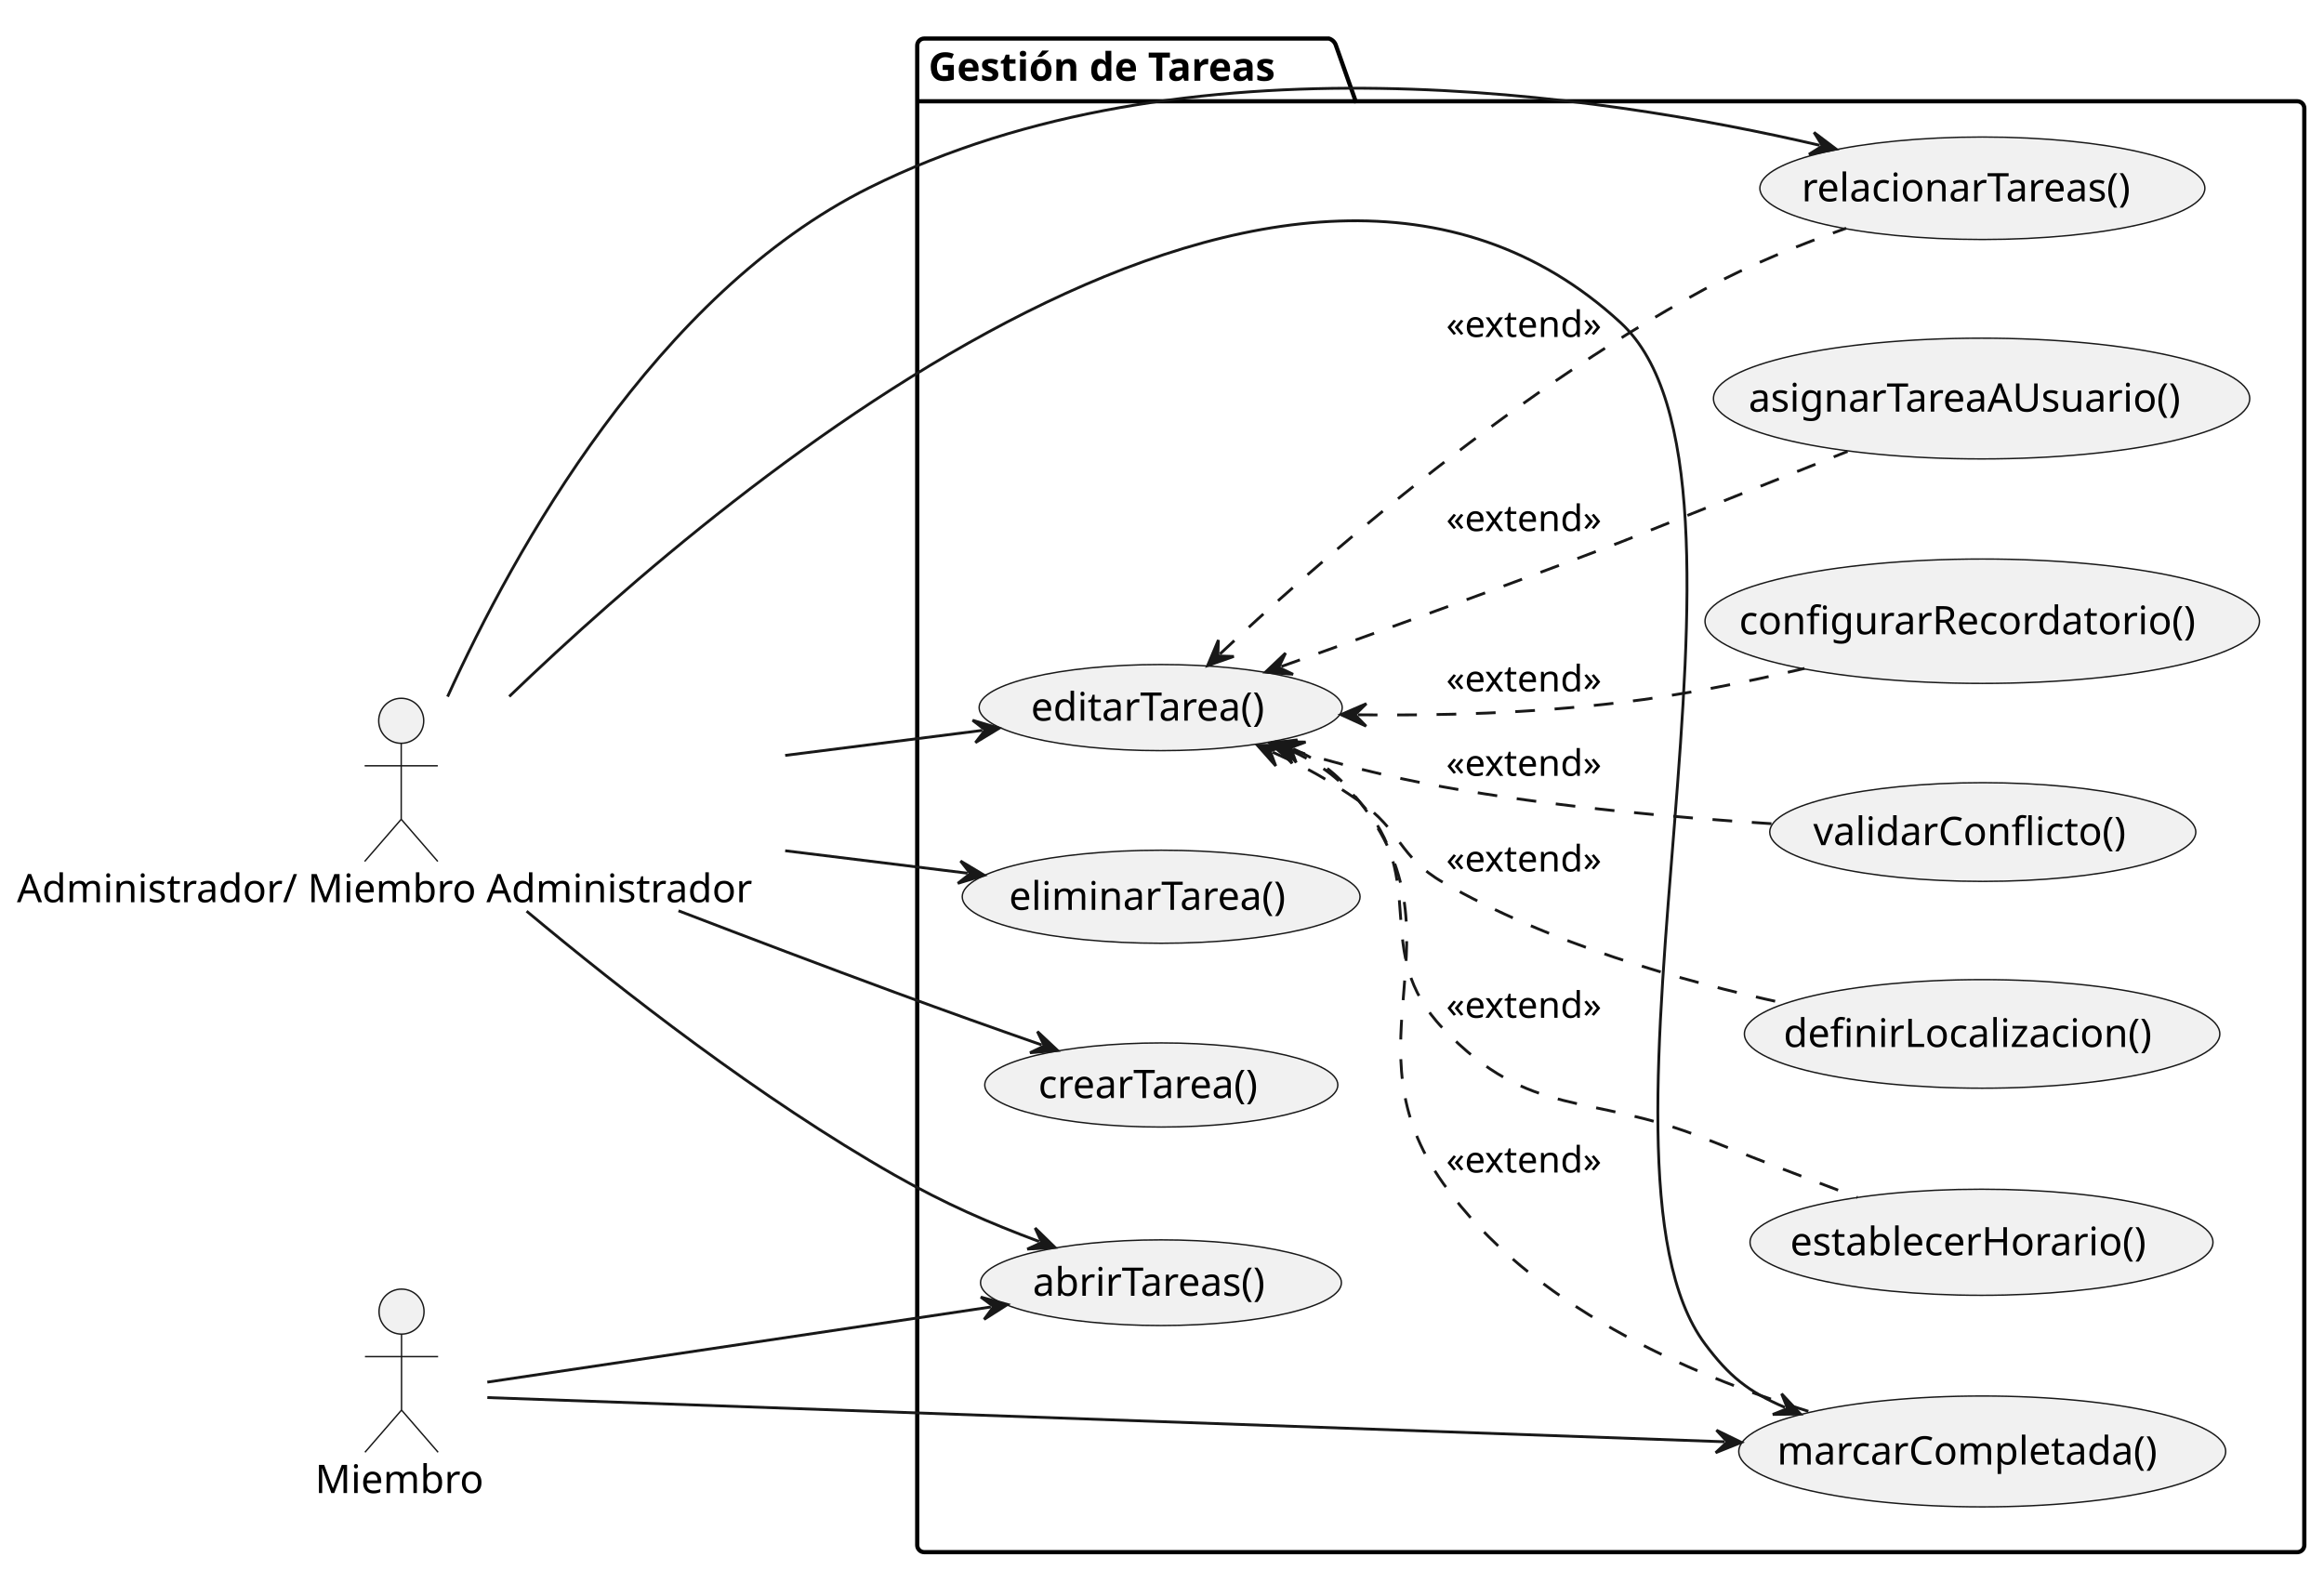
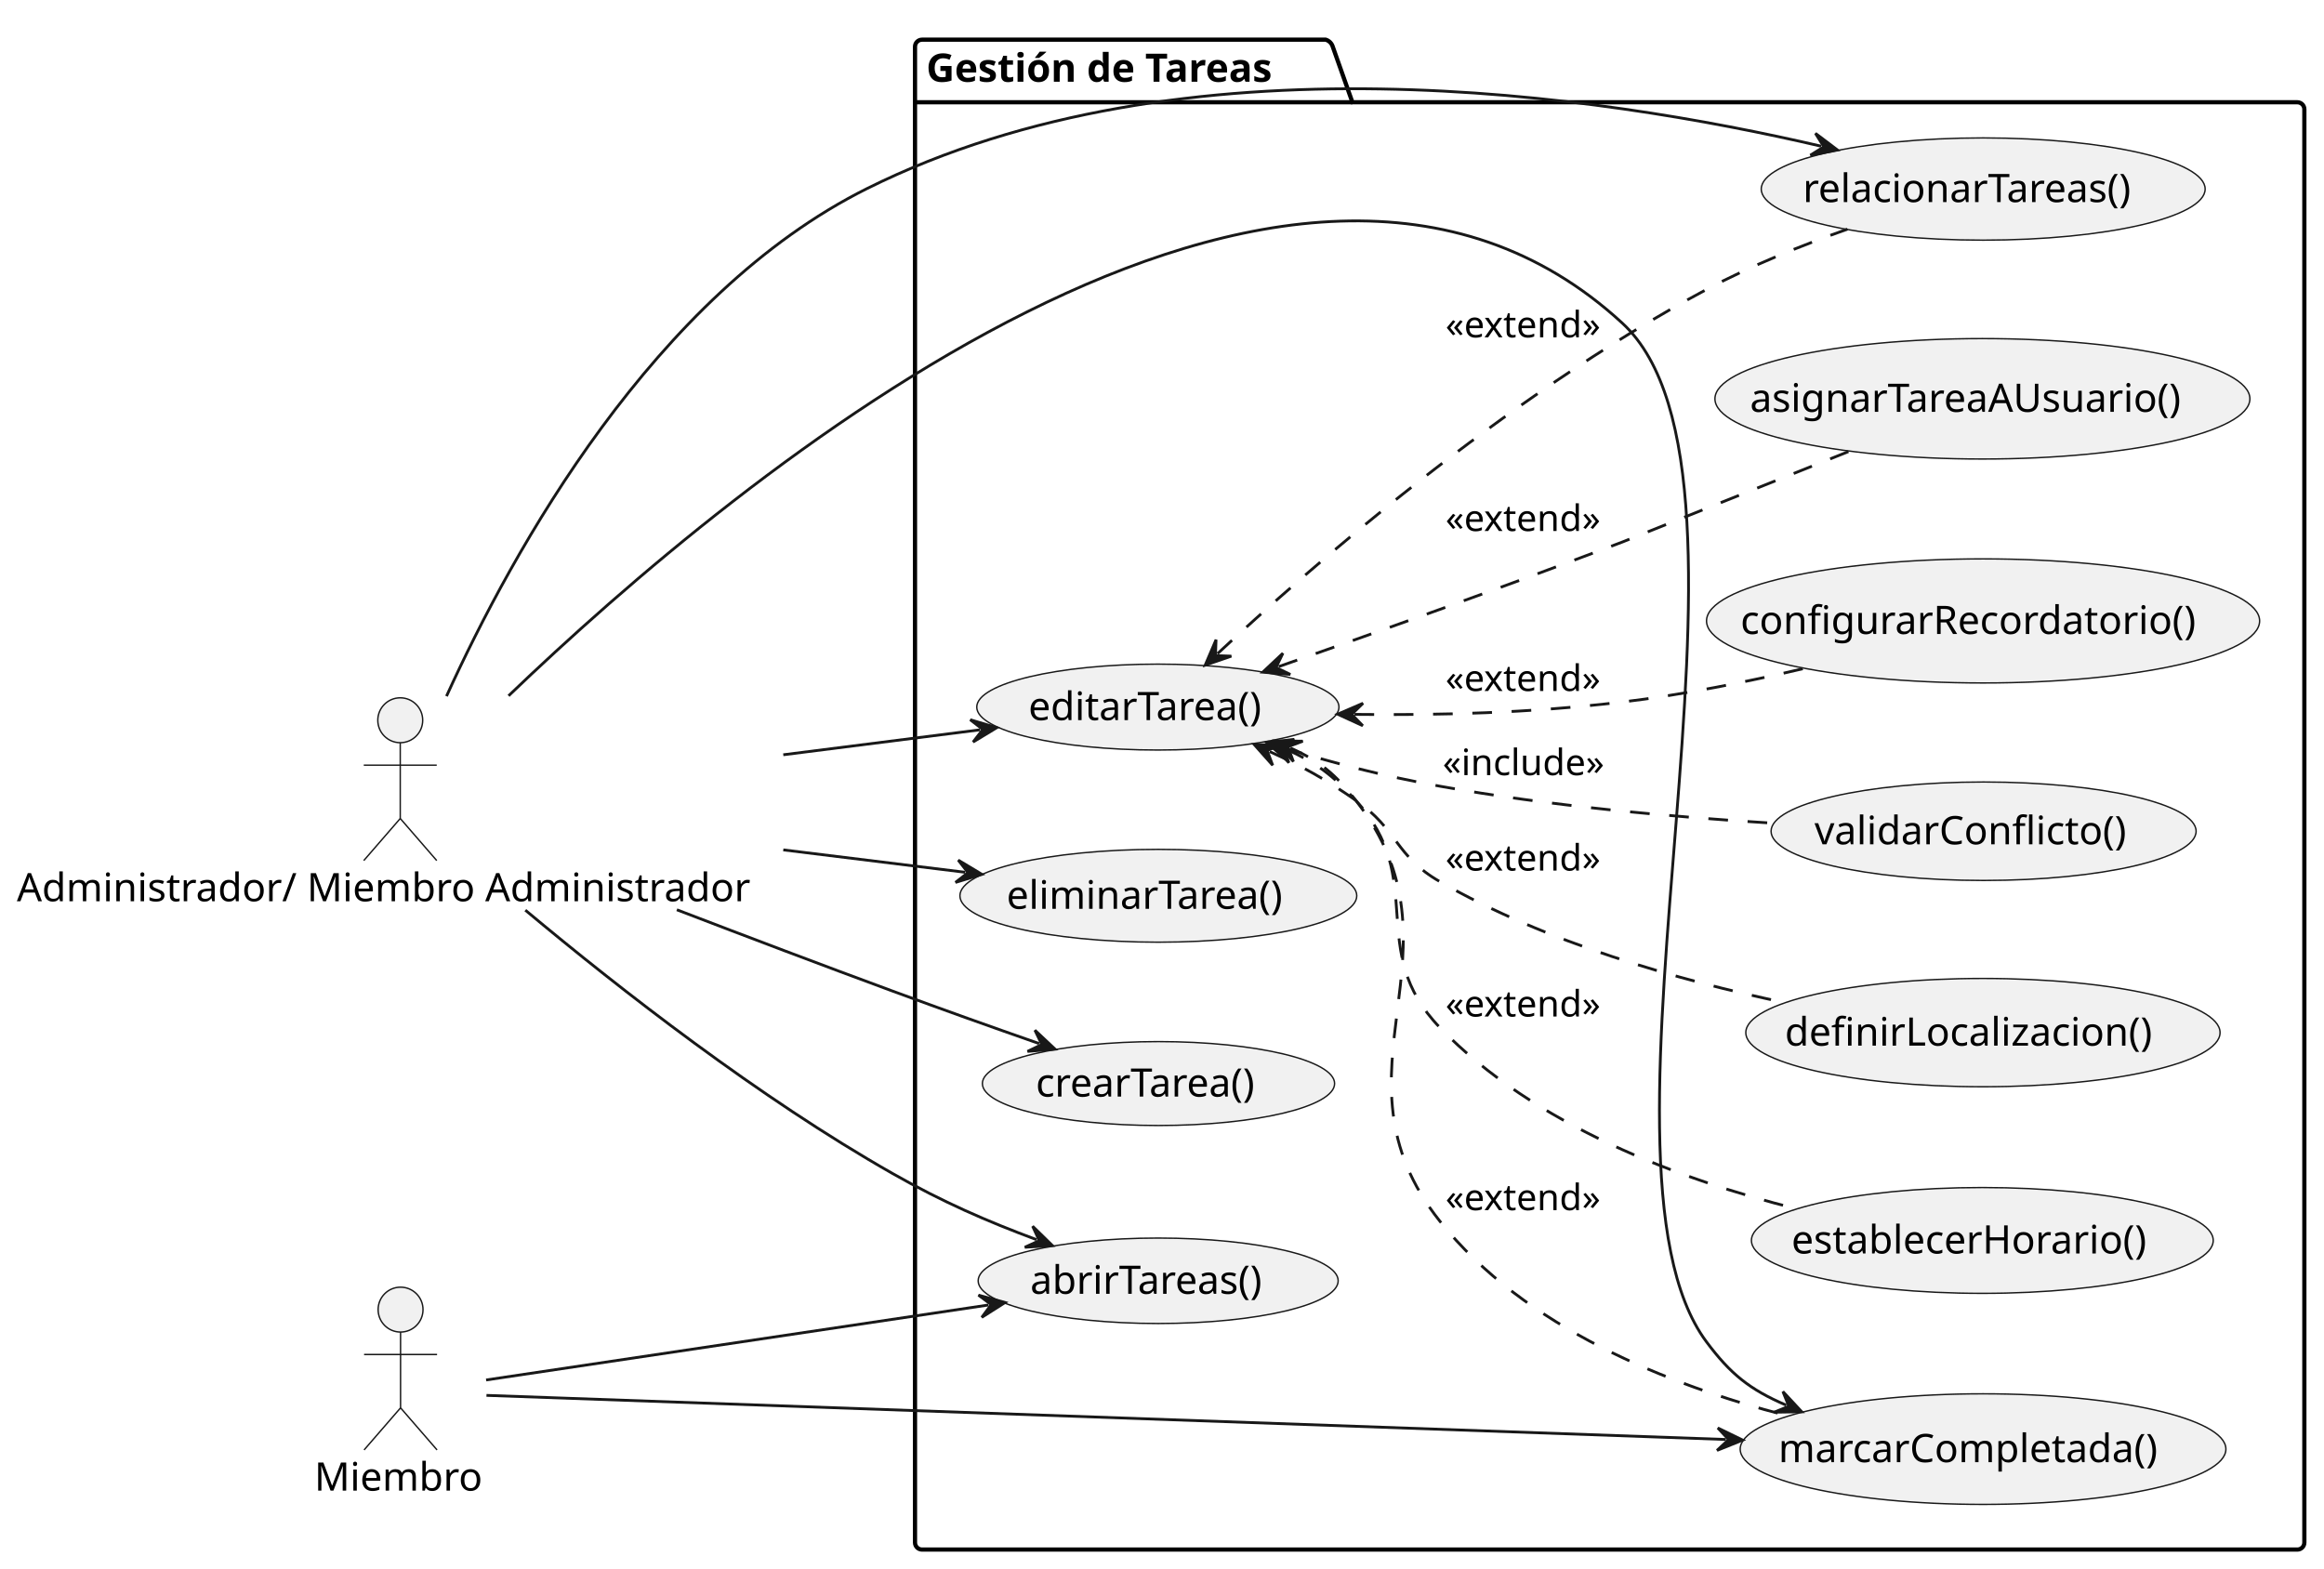
- <svg xmlns="http://www.w3.org/2000/svg" contentStyleType="text/css" data-diagram-type="DESCRIPTION" height="558px" preserveAspectRatio="none" style="width:826px;height:558px;background:#FFFFFF;" version="1.1" viewBox="0 0 826 558" width="826px" zoomAndPan="magnify">
+ <svg xmlns="http://www.w3.org/2000/svg" contentStyleType="text/css" data-diagram-type="DESCRIPTION" height="559px" preserveAspectRatio="none" style="width:828px;height:559px;background:#FFFFFF;" version="1.1" viewBox="0 0 828 559" width="828px" zoomAndPan="magnify">
  <defs />
  <g>
    <g class="cluster" data-entity="Gesti.n de Tareas" data-source-line="6" data-uid="ent0004" id="cluster_Gesti.n de Tareas">
-       <path d="M328.5,13.7 L472.337,13.7 A3.75,3.75 0 0 1 474.837,16.2 L481.837,35.997 L816.5,35.997 A2.5,2.5 0 0 1 819,38.497 L819,549.2 A2.5,2.5 0 0 1 816.5,551.7 L328.5,551.7 A2.5,2.5 0 0 1 326,549.2 L326,16.2 A2.5,2.5 0 0 1 328.5,13.7" fill="none" style="stroke:#000000;stroke-width:1.5;" />
-       <line style="stroke:#000000;stroke-width:1.5;" x1="326" x2="481.837" y1="35.997" y2="35.997" />
-       <text fill="#000000" font-family="sans-serif" font-size="14" font-weight="bold" lengthAdjust="spacing" textLength="142.837" x="330" y="28.695">Gestión de Tareas</text>
+       <path d="M328.5,14.14 L472.337,14.14 A3.75,3.75 0 0 1 474.837,16.64 L481.837,36.437 L818.5,36.437 A2.5,2.5 0 0 1 821,38.937 L821,549.64 A2.5,2.5 0 0 1 818.5,552.14 L328.5,552.14 A2.5,2.5 0 0 1 326,549.64 L326,16.64 A2.5,2.5 0 0 1 328.5,14.14" fill="none" style="stroke:#000000;stroke-width:1.5;" />
+       <line style="stroke:#000000;stroke-width:1.5;" x1="326" x2="481.837" y1="36.437" y2="36.437" />
+       <text fill="#000000" font-family="sans-serif" font-size="14" font-weight="bold" lengthAdjust="spacing" textLength="142.837" x="330" y="29.135">Gestión de Tareas</text>
    </g>
    <g class="entity" data-entity="UC1" data-source-line="8" data-uid="ent0005" id="entity_UC1">
-       <ellipse cx="412.748" cy="385.65" fill="#F1F1F1" rx="62.748" ry="14.95" style="stroke:#181818;stroke-width:0.5;" />
-       <text fill="#000000" font-family="sans-serif" font-size="14" lengthAdjust="spacing" textLength="87.404" x="369.046" y="390.298">crearTarea()</text>
+       <ellipse cx="412.748" cy="386.09" fill="#F1F1F1" rx="62.748" ry="14.95" style="stroke:#181818;stroke-width:0.5;" />
+       <text fill="#000000" font-family="sans-serif" font-size="14" lengthAdjust="spacing" textLength="87.404" x="369.046" y="390.738">crearTarea()</text>
    </g>
    <g class="entity" data-entity="UC2" data-source-line="9" data-uid="ent0006" id="entity_UC2">
-       <ellipse cx="412.53" cy="251.506" fill="#F1F1F1" rx="64.53" ry="15.306" style="stroke:#181818;stroke-width:0.5;" />
-       <text fill="#000000" font-family="sans-serif" font-size="14" lengthAdjust="spacing" textLength="92.217" x="366.421" y="256.154">editarTarea()</text>
+       <ellipse cx="412.53" cy="251.946" fill="#F1F1F1" rx="64.53" ry="15.306" style="stroke:#181818;stroke-width:0.5;" />
+       <text fill="#000000" font-family="sans-serif" font-size="14" lengthAdjust="spacing" textLength="92.217" x="366.421" y="256.594">editarTarea()</text>
    </g>
    <g class="entity" data-entity="UC3" data-source-line="10" data-uid="ent0007" id="entity_UC3">
-       <ellipse cx="412.698" cy="318.74" fill="#F1F1F1" rx="70.698" ry="16.54" style="stroke:#181818;stroke-width:0.5;" />
-       <text fill="#000000" font-family="sans-serif" font-size="14" lengthAdjust="spacing" textLength="108.131" x="358.632" y="323.388">eliminarTarea()</text>
+       <ellipse cx="412.698" cy="319.18" fill="#F1F1F1" rx="70.698" ry="16.54" style="stroke:#181818;stroke-width:0.5;" />
+       <text fill="#000000" font-family="sans-serif" font-size="14" lengthAdjust="spacing" textLength="108.131" x="358.632" y="323.828">eliminarTarea()</text>
    </g>
    <g class="entity" data-entity="UC4" data-source-line="11" data-uid="ent0008" id="entity_UC4">
-       <ellipse cx="704.526" cy="515.905" fill="#F1F1F1" rx="86.526" ry="19.705" style="stroke:#181818;stroke-width:0.5;" />
-       <text fill="#000000" font-family="sans-serif" font-size="14" lengthAdjust="spacing" textLength="145.831" x="631.611" y="520.554">marcarCompletada()</text>
+       <ellipse cx="706.526" cy="516.345" fill="#F1F1F1" rx="86.526" ry="19.705" style="stroke:#181818;stroke-width:0.5;" />
+       <text fill="#000000" font-family="sans-serif" font-size="14" lengthAdjust="spacing" textLength="145.831" x="633.611" y="520.994">marcarCompletada()</text>
    </g>
    <g class="entity" data-entity="UC8" data-source-line="12" data-uid="ent0009" id="entity_UC8">
-       <ellipse cx="412.636" cy="455.927" fill="#F1F1F1" rx="64.136" ry="15.227" style="stroke:#181818;stroke-width:0.5;" />
-       <text fill="#000000" font-family="sans-serif" font-size="14" lengthAdjust="spacing" textLength="91.164" x="367.054" y="460.576">abrirTareas()</text>
+       <ellipse cx="412.636" cy="456.367" fill="#F1F1F1" rx="64.136" ry="15.227" style="stroke:#181818;stroke-width:0.5;" />
+       <text fill="#000000" font-family="sans-serif" font-size="14" lengthAdjust="spacing" textLength="91.164" x="367.054" y="461.016">abrirTareas()</text>
    </g>
    <g class="entity" data-entity="UC5" data-source-line="15" data-uid="ent0010" id="entity_UC5">
-       <ellipse cx="704.577" cy="66.915" fill="#F1F1F1" rx="79.077" ry="18.215" style="stroke:#181818;stroke-width:0.5;" />
-       <text fill="#000000" font-family="sans-serif" font-size="14" lengthAdjust="spacing" textLength="128.495" x="640.329" y="71.564">relacionarTareas()</text>
+       <ellipse cx="706.577" cy="67.355" fill="#F1F1F1" rx="79.077" ry="18.215" style="stroke:#181818;stroke-width:0.5;" />
+       <text fill="#000000" font-family="sans-serif" font-size="14" lengthAdjust="spacing" textLength="128.495" x="642.329" y="72.004">relacionarTareas()</text>
    </g>
    <g class="entity" data-entity="UC6" data-source-line="16" data-uid="ent0011" id="entity_UC6">
-       <ellipse cx="704.269" cy="441.554" fill="#F1F1F1" rx="82.269" ry="18.854" style="stroke:#181818;stroke-width:0.5;" />
-       <text fill="#000000" font-family="sans-serif" font-size="14" lengthAdjust="spacing" textLength="135.994" x="636.272" y="446.202">establecerHorario()</text>
+       <ellipse cx="706.269" cy="441.994" fill="#F1F1F1" rx="82.269" ry="18.854" style="stroke:#181818;stroke-width:0.5;" />
+       <text fill="#000000" font-family="sans-serif" font-size="14" lengthAdjust="spacing" textLength="135.994" x="638.272" y="446.642">establecerHorario()</text>
    </g>
    <g class="entity" data-entity="UC7" data-source-line="17" data-uid="ent0012" id="entity_UC7">
-       <ellipse cx="704.484" cy="367.497" fill="#F1F1F1" rx="84.484" ry="19.297" style="stroke:#181818;stroke-width:0.5;" />
-       <text fill="#000000" font-family="sans-serif" font-size="14" lengthAdjust="spacing" textLength="141.135" x="633.917" y="372.145">definirLocalizacion()</text>
+       <ellipse cx="706.484" cy="367.937" fill="#F1F1F1" rx="84.484" ry="19.297" style="stroke:#181818;stroke-width:0.5;" />
+       <text fill="#000000" font-family="sans-serif" font-size="14" lengthAdjust="spacing" textLength="141.135" x="635.917" y="372.585">definirLocalizacion()</text>
    </g>
    <g class="entity" data-entity="UC9" data-source-line="18" data-uid="ent0013" id="entity_UC9">
-       <ellipse cx="704.717" cy="295.743" fill="#F1F1F1" rx="75.717" ry="17.543" style="stroke:#181818;stroke-width:0.5;" />
-       <text fill="#000000" font-family="sans-serif" font-size="14" lengthAdjust="spacing" textLength="120.463" x="644.486" y="300.392">validarConflicto()</text>
+       <ellipse cx="706.717" cy="296.183" fill="#F1F1F1" rx="75.717" ry="17.543" style="stroke:#181818;stroke-width:0.5;" />
+       <text fill="#000000" font-family="sans-serif" font-size="14" lengthAdjust="spacing" textLength="120.463" x="646.486" y="300.832">validarConflicto()</text>
    </g>
    <g class="entity" data-entity="UC10" data-source-line="19" data-uid="ent0014" id="entity_UC10">
-       <ellipse cx="704.533" cy="220.807" fill="#F1F1F1" rx="98.533" ry="22.107" style="stroke:#181818;stroke-width:0.5;" />
-       <text fill="#000000" font-family="sans-serif" font-size="14" lengthAdjust="spacing" textLength="172.819" x="618.123" y="225.455">configurarRecordatorio()</text>
+       <ellipse cx="706.533" cy="221.247" fill="#F1F1F1" rx="98.533" ry="22.107" style="stroke:#181818;stroke-width:0.5;" />
+       <text fill="#000000" font-family="sans-serif" font-size="14" lengthAdjust="spacing" textLength="172.819" x="620.123" y="225.895">configurarRecordatorio()</text>
    </g>
    <g class="entity" data-entity="UC11" data-source-line="20" data-uid="ent0015" id="entity_UC11">
-       <ellipse cx="704.3" cy="141.66" fill="#F1F1F1" rx="95.3" ry="21.46" style="stroke:#181818;stroke-width:0.5;" />
-       <text fill="#000000" font-family="sans-serif" font-size="14" lengthAdjust="spacing" textLength="165.642" x="621.479" y="146.308">asignarTareaAUsuario()</text>
+       <ellipse cx="706.3" cy="142.1" fill="#F1F1F1" rx="95.3" ry="21.46" style="stroke:#181818;stroke-width:0.5;" />
+       <text fill="#000000" font-family="sans-serif" font-size="14" lengthAdjust="spacing" textLength="165.642" x="623.479" y="146.748">asignarTareaAUsuario()</text>
    </g>
    <g class="entity" data-entity="Admin" data-source-line="3" data-uid="ent0002" id="entity_Admin">
-       <ellipse cx="142.602" cy="256.2" fill="#F1F1F1" rx="8" ry="8" style="stroke:#181818;stroke-width:0.5;" />
-       <path d="M142.602,264.2 L142.602,291.2 M129.602,272.2 L155.602,272.2 M142.602,291.2 L129.602,306.2 M142.602,291.2 L155.602,306.2" fill="none" style="stroke:#181818;stroke-width:0.5;" />
-       <text fill="#000000" font-family="sans-serif" font-size="14" lengthAdjust="spacing" textLength="273.205" x="6" y="320.695">Administrador/ Miembro Administrador</text>
+       <ellipse cx="142.602" cy="256.64" fill="#F1F1F1" rx="8" ry="8" style="stroke:#181818;stroke-width:0.5;" />
+       <path d="M142.602,264.64 L142.602,291.64 M129.602,272.64 L155.602,272.64 M142.602,291.64 L129.602,306.64 M142.602,291.64 L155.602,306.64" fill="none" style="stroke:#181818;stroke-width:0.5;" />
+       <text fill="#000000" font-family="sans-serif" font-size="14" lengthAdjust="spacing" textLength="273.205" x="6" y="321.135">Administrador/ Miembro Administrador</text>
    </g>
    <g class="entity" data-entity="Miem" data-source-line="4" data-uid="ent0003" id="entity_Miem">
-       <ellipse cx="142.714" cy="466.2" fill="#F1F1F1" rx="8" ry="8" style="stroke:#181818;stroke-width:0.5;" />
-       <path d="M142.714,474.2 L142.714,501.2 M129.714,482.2 L155.714,482.2 M142.714,501.2 L129.714,516.2 M142.714,501.2 L155.714,516.2" fill="none" style="stroke:#181818;stroke-width:0.5;" />
-       <text fill="#000000" font-family="sans-serif" font-size="14" lengthAdjust="spacing" textLength="61.428" x="112" y="530.695">Miembro</text>
+       <ellipse cx="142.714" cy="466.64" fill="#F1F1F1" rx="8" ry="8" style="stroke:#181818;stroke-width:0.5;" />
+       <path d="M142.714,474.64 L142.714,501.64 M129.714,482.64 L155.714,482.64 M142.714,501.64 L129.714,516.64 M142.714,501.64 L155.714,516.64" fill="none" style="stroke:#181818;stroke-width:0.5;" />
+       <text fill="#000000" font-family="sans-serif" font-size="14" lengthAdjust="spacing" textLength="61.428" x="112" y="531.135">Miembro</text>
    </g>
    <g class="link" data-entity-1="Admin" data-entity-2="UC1" data-source-line="24" data-uid="lnk16" id="link_Admin_UC1">
-       <path d="M241.15,323.73 C266.15,333.32 293.03,343.5 318,352.7 C337.06,359.72 352.746,365.301 370.236,371.411" fill="none" id="Admin-to-UC1" style="stroke:#181818;stroke-width:1;" />
-       <polygon fill="#181818" points="375.9,373.39,368.723,366.646,371.18,371.741,366.084,374.198,375.9,373.39" style="stroke:#181818;stroke-width:1;" />
+       <path d="M241.15,324.17 C266.15,333.76 293.03,343.94 318,353.14 C337.06,360.16 352.746,365.741 370.236,371.851" fill="none" id="Admin-to-UC1" style="stroke:#181818;stroke-width:1;" />
+       <polygon fill="#181818" points="375.9,373.83,368.723,367.086,371.18,372.181,366.084,374.638,375.9,373.83" style="stroke:#181818;stroke-width:1;" />
    </g>
    <g class="link" data-entity-1="Admin" data-entity-2="UC2" data-source-line="25" data-uid="lnk17" id="link_Admin_UC2">
-       <path d="M279.07,268.5 C305.94,265.09 326.788,262.445 349.168,259.605" fill="none" id="Admin-to-UC2" style="stroke:#181818;stroke-width:1;" />
-       <polygon fill="#181818" points="355.12,258.85,345.688,256.015,350.16,259.479,346.695,263.951,355.12,258.85" style="stroke:#181818;stroke-width:1;" />
+       <path d="M279.07,268.94 C305.94,265.53 326.788,262.885 349.168,260.045" fill="none" id="Admin-to-UC2" style="stroke:#181818;stroke-width:1;" />
+       <polygon fill="#181818" points="355.12,259.29,345.688,256.455,350.16,259.919,346.695,264.391,355.12,259.29" style="stroke:#181818;stroke-width:1;" />
    </g>
    <g class="link" data-entity-1="Admin" data-entity-2="UC3" data-source-line="26" data-uid="lnk18" id="link_Admin_UC3">
-       <path d="M279.07,302.39 C303.87,305.45 322.635,307.756 343.895,310.376" fill="none" id="Admin-to-UC3" style="stroke:#181818;stroke-width:1;" />
-       <polygon fill="#181818" points="349.85,311.11,341.407,306.039,344.887,310.498,340.428,313.979,349.85,311.11" style="stroke:#181818;stroke-width:1;" />
+       <path d="M279.07,302.83 C303.87,305.89 322.635,308.196 343.895,310.816" fill="none" id="Admin-to-UC3" style="stroke:#181818;stroke-width:1;" />
+       <polygon fill="#181818" points="349.85,311.55,341.407,306.479,344.887,310.938,340.428,314.419,349.85,311.55" style="stroke:#181818;stroke-width:1;" />
    </g>
    <g class="link" data-entity-1="Admin" data-entity-2="UC4" data-source-line="27" data-uid="lnk19" id="link_Admin_UC4">
-       <path d="M181,247.56 C262.51,169.15 457.95,6 576,114.7 C635.54,169.53 557.61,412.82 606,477.7 C614.47,489.06 621.311,494.665 634.411,500.255" fill="none" id="Admin-to-UC4" style="stroke:#181818;stroke-width:1;" />
-       <polygon fill="#181818" points="639.93,502.61,633.222,495.399,635.331,500.648,630.082,502.757,639.93,502.61" style="stroke:#181818;stroke-width:1;" />
+       <path d="M181.19,247.93 C263.09,169.4 459.47,6 578,115.14 C637.54,169.97 559.61,413.26 608,478.14 C616.47,489.5 623.311,495.105 636.411,500.695" fill="none" id="Admin-to-UC4" style="stroke:#181818;stroke-width:1;" />
+       <polygon fill="#181818" points="641.93,503.05,635.222,495.839,637.331,501.088,632.082,503.197,641.93,503.05" style="stroke:#181818;stroke-width:1;" />
    </g>
    <g class="link" data-entity-1="Admin" data-entity-2="UC5" data-source-line="28" data-uid="lnk20" id="link_Admin_UC5">
-       <path d="M159.08,247.62 C182.71,195.61 233.06,104.5 309,66.7 C421.05,10.93 568.316,33.423 646.766,51.643" fill="none" id="Admin-to-UC5" style="stroke:#181818;stroke-width:1;" />
-       <polygon fill="#181818" points="652.61,53,644.748,47.068,647.74,51.869,642.938,54.86,652.61,53" style="stroke:#181818;stroke-width:1;" />
+       <path d="M159.08,248.06 C182.71,196.05 233.06,104.94 309,67.14 C421.77,11.01 570.086,33.77 648.826,52.09" fill="none" id="Admin-to-UC5" style="stroke:#181818;stroke-width:1;" />
+       <polygon fill="#181818" points="654.67,53.45,646.811,47.515,649.8,52.317,644.998,55.306,654.67,53.45" style="stroke:#181818;stroke-width:1;" />
    </g>
    <g class="link" data-entity-1="Admin" data-entity-2="UC8" data-source-line="29" data-uid="lnk21" id="link_Admin_UC8">
-       <path d="M187.17,323.87 C221.18,352.28 270.44,390.67 318,417.7 C335.98,427.92 351.627,434.697 369.327,441.286" fill="none" id="Admin-to-UC8" style="stroke:#181818;stroke-width:1;" />
-       <polygon fill="#181818" points="374.95,443.38,367.911,436.491,370.264,441.635,365.12,443.988,374.95,443.38" style="stroke:#181818;stroke-width:1;" />
+       <path d="M187.17,324.31 C221.18,352.72 270.44,391.11 318,418.14 C335.98,428.36 351.627,435.137 369.327,441.726" fill="none" id="Admin-to-UC8" style="stroke:#181818;stroke-width:1;" />
+       <polygon fill="#181818" points="374.95,443.82,367.911,436.931,370.264,442.075,365.12,444.428,374.95,443.82" style="stroke:#181818;stroke-width:1;" />
    </g>
    <g class="link" data-entity-1="Miem" data-entity-2="UC4" data-source-line="32" data-uid="lnk22" id="link_Miem_UC4">
-       <path d="M173.21,496.76 C255.97,499.72 485.394,507.906 612.924,512.466" fill="none" id="Miem-to-UC4" style="stroke:#181818;stroke-width:1;" />
-       <polygon fill="#181818" points="618.92,512.68,610.069,508.361,613.923,512.501,609.783,516.356,618.92,512.68" style="stroke:#181818;stroke-width:1;" />
+       <path d="M173.32,497.2 C256.43,500.16 486.954,508.367 614.884,512.917" fill="none" id="Miem-to-UC4" style="stroke:#181818;stroke-width:1;" />
+       <polygon fill="#181818" points="620.88,513.13,612.028,508.813,615.883,512.952,611.744,516.808,620.88,513.13" style="stroke:#181818;stroke-width:1;" />
    </g>
    <g class="link" data-entity-1="Miem" data-entity-2="UC8" data-source-line="33" data-uid="lnk23" id="link_Miem_UC8">
-       <path d="M173.2,491.27 C217.77,484.62 296.676,472.836 352.166,464.555" fill="none" id="Miem-to-UC8" style="stroke:#181818;stroke-width:1;" />
-       <polygon fill="#181818" points="358.1,463.67,348.608,461.042,353.155,464.408,349.789,468.954,358.1,463.67" style="stroke:#181818;stroke-width:1;" />
+       <path d="M173.2,491.71 C217.77,485.06 296.676,473.276 352.166,464.995" fill="none" id="Miem-to-UC8" style="stroke:#181818;stroke-width:1;" />
+       <polygon fill="#181818" points="358.1,464.11,348.608,461.482,353.155,464.848,349.789,469.394,358.1,464.11" style="stroke:#181818;stroke-width:1;" />
    </g>
    <g class="link" data-entity-1="UC2" data-entity-2="UC4" data-source-line="36" data-uid="lnk24" id="link_UC2_UC4">
-       <path d="M459.64,266.139 C470.39,271.089 475.6,275.4 483,284.7 C521.55,333.13 477.08,370.29 513,420.7 C543.77,463.89 599.9,488.51 643.29,501.81" fill="none" id="UC2-backto-UC4" style="stroke:#181818;stroke-width:1;stroke-dasharray:7,7;" />
-       <polygon fill="#181818" points="454.19,263.63,460.692,271.028,458.732,265.721,464.038,263.761,454.19,263.63" style="stroke:#181818;stroke-width:1;" />
-       <text fill="#000000" font-family="sans-serif" font-size="13" lengthAdjust="spacing" textLength="61.185" x="514" y="416.767">«extend»</text>
+       <path d="M459.762,266.485 C470.512,271.425 475.69,275.77 483,285.14 C524.82,338.75 470.7,381.92 513,435.14 C543.23,473.18 594.56,493.59 636.61,504.4" fill="none" id="UC2-backto-UC4" style="stroke:#181818;stroke-width:1;stroke-dasharray:7,7;" />
+       <polygon fill="#181818" points="454.31,263.98,460.818,271.373,458.853,266.068,464.158,264.103,454.31,263.98" style="stroke:#181818;stroke-width:1;" />
+       <text fill="#000000" font-family="sans-serif" font-size="13" lengthAdjust="spacing" textLength="61.185" x="515" y="431.207">«extend»</text>
    </g>
    <g class="link" data-entity-1="UC2" data-entity-2="UC5" data-source-line="37" data-uid="lnk25" id="link_UC2_UC5">
-       <path d="M433.593,232.471 C464.893,203.061 533.89,141.72 606,102.7 C621.71,94.2 639.85,86.89 656.19,81.12" fill="none" id="UC2-backto-UC5" style="stroke:#181818;stroke-width:1;stroke-dasharray:7,7;" />
-       <polygon fill="#181818" points="429.22,236.58,438.518,233.332,432.864,233.156,433.04,227.502,429.22,236.58" style="stroke:#181818;stroke-width:1;" />
-       <text fill="#000000" font-family="sans-serif" font-size="13" lengthAdjust="spacing" textLength="61.185" x="514" y="119.767">«extend»</text>
+       <path d="M433.783,232.913 C465.443,203.464 535.22,142.05 608,103.14 C623.75,94.72 641.9,87.43 658.24,81.65" fill="none" id="UC2-backto-UC5" style="stroke:#181818;stroke-width:1;stroke-dasharray:7,7;" />
+       <polygon fill="#181818" points="429.39,237,438.704,233.799,433.051,233.595,433.255,227.941,429.39,237" style="stroke:#181818;stroke-width:1;" />
+       <text fill="#000000" font-family="sans-serif" font-size="13" lengthAdjust="spacing" textLength="61.185" x="515" y="120.207">«extend»</text>
    </g>
    <g class="link" data-entity-1="UC2" data-entity-2="UC6" data-source-line="38" data-uid="lnk26" id="link_UC2_UC6">
-       <path d="M458.132,266.464 C469.101,271.454 474.79,275.73 483,284.7 C508.92,313.02 486.44,337.99 513,365.7 C544.01,398.06 564.37,388.08 606,404.7 C623.65,411.75 643.23,419.24 660.18,425.63" fill="none" id="UC2-backto-UC6" style="stroke:#181818;stroke-width:1;stroke-dasharray:7,7;" />
-       <polygon fill="#181818" points="452.67,263.98,459.206,271.348,457.221,266.05,462.519,264.065,452.67,263.98" style="stroke:#181818;stroke-width:1;" />
-       <text fill="#000000" font-family="sans-serif" font-size="13" lengthAdjust="spacing" textLength="61.185" x="514" y="361.767">«extend»</text>
+       <path d="M458.132,266.904 C469.101,271.894 474.79,276.17 483,285.14 C508.92,313.46 486.33,338.53 513,366.14 C546.82,401.16 598.77,420.4 640.18,430.75" fill="none" id="UC2-backto-UC6" style="stroke:#181818;stroke-width:1;stroke-dasharray:7,7;" />
+       <polygon fill="#181818" points="452.67,264.42,459.206,271.788,457.221,266.49,462.519,264.505,452.67,264.42" style="stroke:#181818;stroke-width:1;" />
+       <text fill="#000000" font-family="sans-serif" font-size="13" lengthAdjust="spacing" textLength="61.185" x="515" y="362.207">«extend»</text>
    </g>
    <g class="link" data-entity-1="UC2" data-entity-2="UC7" data-source-line="39" data-uid="lnk27" id="link_UC2_UC7">
-       <path d="M452.356,267.365 C464.216,272.735 471.91,277.02 483,284.7 C498.24,295.26 496.93,304.45 513,313.7 C550.39,335.22 596.9,348.62 634.61,356.69" fill="none" id="UC2-backto-UC7" style="stroke:#181818;stroke-width:1;stroke-dasharray:7,7;" />
-       <polygon fill="#181818" points="446.89,264.89,453.439,272.246,451.445,266.952,456.739,264.958,446.89,264.89" style="stroke:#181818;stroke-width:1;" />
-       <text fill="#000000" font-family="sans-serif" font-size="13" lengthAdjust="spacing" textLength="61.185" x="514" y="309.767">«extend»</text>
+       <path d="M452.356,267.805 C464.216,273.175 471.91,277.46 483,285.14 C498.24,295.7 496.92,304.91 513,314.14 C550.78,335.82 597.78,349.22 635.88,357.25" fill="none" id="UC2-backto-UC7" style="stroke:#181818;stroke-width:1;stroke-dasharray:7,7;" />
+       <polygon fill="#181818" points="446.89,265.33,453.439,272.686,451.445,267.392,456.739,265.398,446.89,265.33" style="stroke:#181818;stroke-width:1;" />
+       <text fill="#000000" font-family="sans-serif" font-size="13" lengthAdjust="spacing" textLength="61.185" x="515" y="310.207">«extend»</text>
    </g>
    <g class="link" data-entity-1="UC2" data-entity-2="UC9" data-source-line="40" data-uid="lnk28" id="link_UC2_UC9">
-       <path d="M457.11,265.936 C475.52,271.536 492.34,275.96 513,279.7 C551.21,286.62 594.29,290.55 629.8,292.79" fill="none" id="UC2-backto-UC9" style="stroke:#181818;stroke-width:1;stroke-dasharray:7,7;" />
-       <polygon fill="#181818" points="451.37,264.19,458.816,270.636,456.154,265.645,461.144,262.982,451.37,264.19" style="stroke:#181818;stroke-width:1;" />
-       <text fill="#000000" font-family="sans-serif" font-size="13" lengthAdjust="spacing" textLength="61.185" x="514" y="275.767">«extend»</text>
+       <path d="M457.11,266.386 C475.52,271.986 492.34,276.41 513,280.14 C551.94,287.17 595.88,291.12 631.94,293.33" fill="none" id="UC2-backto-UC9" style="stroke:#181818;stroke-width:1;stroke-dasharray:7,7;" />
+       <polygon fill="#181818" points="451.37,264.64,458.816,271.086,456.154,266.095,461.144,263.432,451.37,264.64" style="stroke:#181818;stroke-width:1;" />
+       <text fill="#000000" font-family="sans-serif" font-size="13" lengthAdjust="spacing" textLength="63.007" x="514" y="276.207">«include»</text>
    </g>
    <g class="link" data-entity-1="UC2" data-entity-2="UC10" data-source-line="41" data-uid="lnk29" id="link_UC2_UC10">
-       <path d="M482.59,254.074 C512.77,254.394 543.36,253.57 576,249.7 C597.53,247.15 620.74,242.46 641.38,237.59" fill="none" id="UC2-backto-UC10" style="stroke:#181818;stroke-width:1;stroke-dasharray:7,7;" />
-       <polygon fill="#181818" points="476.59,254.01,485.547,258.105,481.59,254.063,485.632,250.106,476.59,254.01" style="stroke:#181818;stroke-width:1;" />
-       <text fill="#000000" font-family="sans-serif" font-size="13" lengthAdjust="spacing" textLength="61.185" x="514" y="245.767">«extend»</text>
+       <path d="M482.58,254.548 C513.29,254.898 544.67,254.09 578,250.14 C599.53,247.59 622.74,242.91 643.38,238.04" fill="none" id="UC2-backto-UC10" style="stroke:#181818;stroke-width:1;stroke-dasharray:7,7;" />
+       <polygon fill="#181818" points="476.58,254.48,485.534,258.582,481.58,254.537,485.625,250.583,476.58,254.48" style="stroke:#181818;stroke-width:1;" />
+       <text fill="#000000" font-family="sans-serif" font-size="13" lengthAdjust="spacing" textLength="61.185" x="515" y="246.207">«extend»</text>
    </g>
    <g class="link" data-entity-1="UC2" data-entity-2="UC11" data-source-line="42" data-uid="lnk30" id="link_UC2_UC11">
-       <path d="M455.424,236.901 C488.434,225.171 532.81,209.17 576,192.7 C576.52,192.5 620.5,174.91 656.65,160.44" fill="none" id="UC2-backto-UC11" style="stroke:#181818;stroke-width:1;stroke-dasharray:7,7;" />
-       <polygon fill="#181818" points="449.77,238.91,459.59,239.666,454.481,237.236,456.911,232.127,449.77,238.91" style="stroke:#181818;stroke-width:1;" />
-       <text fill="#000000" font-family="sans-serif" font-size="13" lengthAdjust="spacing" textLength="61.185" x="514" y="188.767">«extend»</text>
+       <path d="M455.563,237.528 C488.993,225.828 534.17,209.76 578,193.14 C578.52,192.94 622.5,175.35 658.65,160.88" fill="none" id="UC2-backto-UC11" style="stroke:#181818;stroke-width:1;stroke-dasharray:7,7;" />
+       <polygon fill="#181818" points="449.9,239.51,459.716,240.312,454.619,237.858,457.073,232.762,449.9,239.51" style="stroke:#181818;stroke-width:1;" />
+       <text fill="#000000" font-family="sans-serif" font-size="13" lengthAdjust="spacing" textLength="61.185" x="515" y="189.207">«extend»</text>
    </g>
  </g>
</svg>
